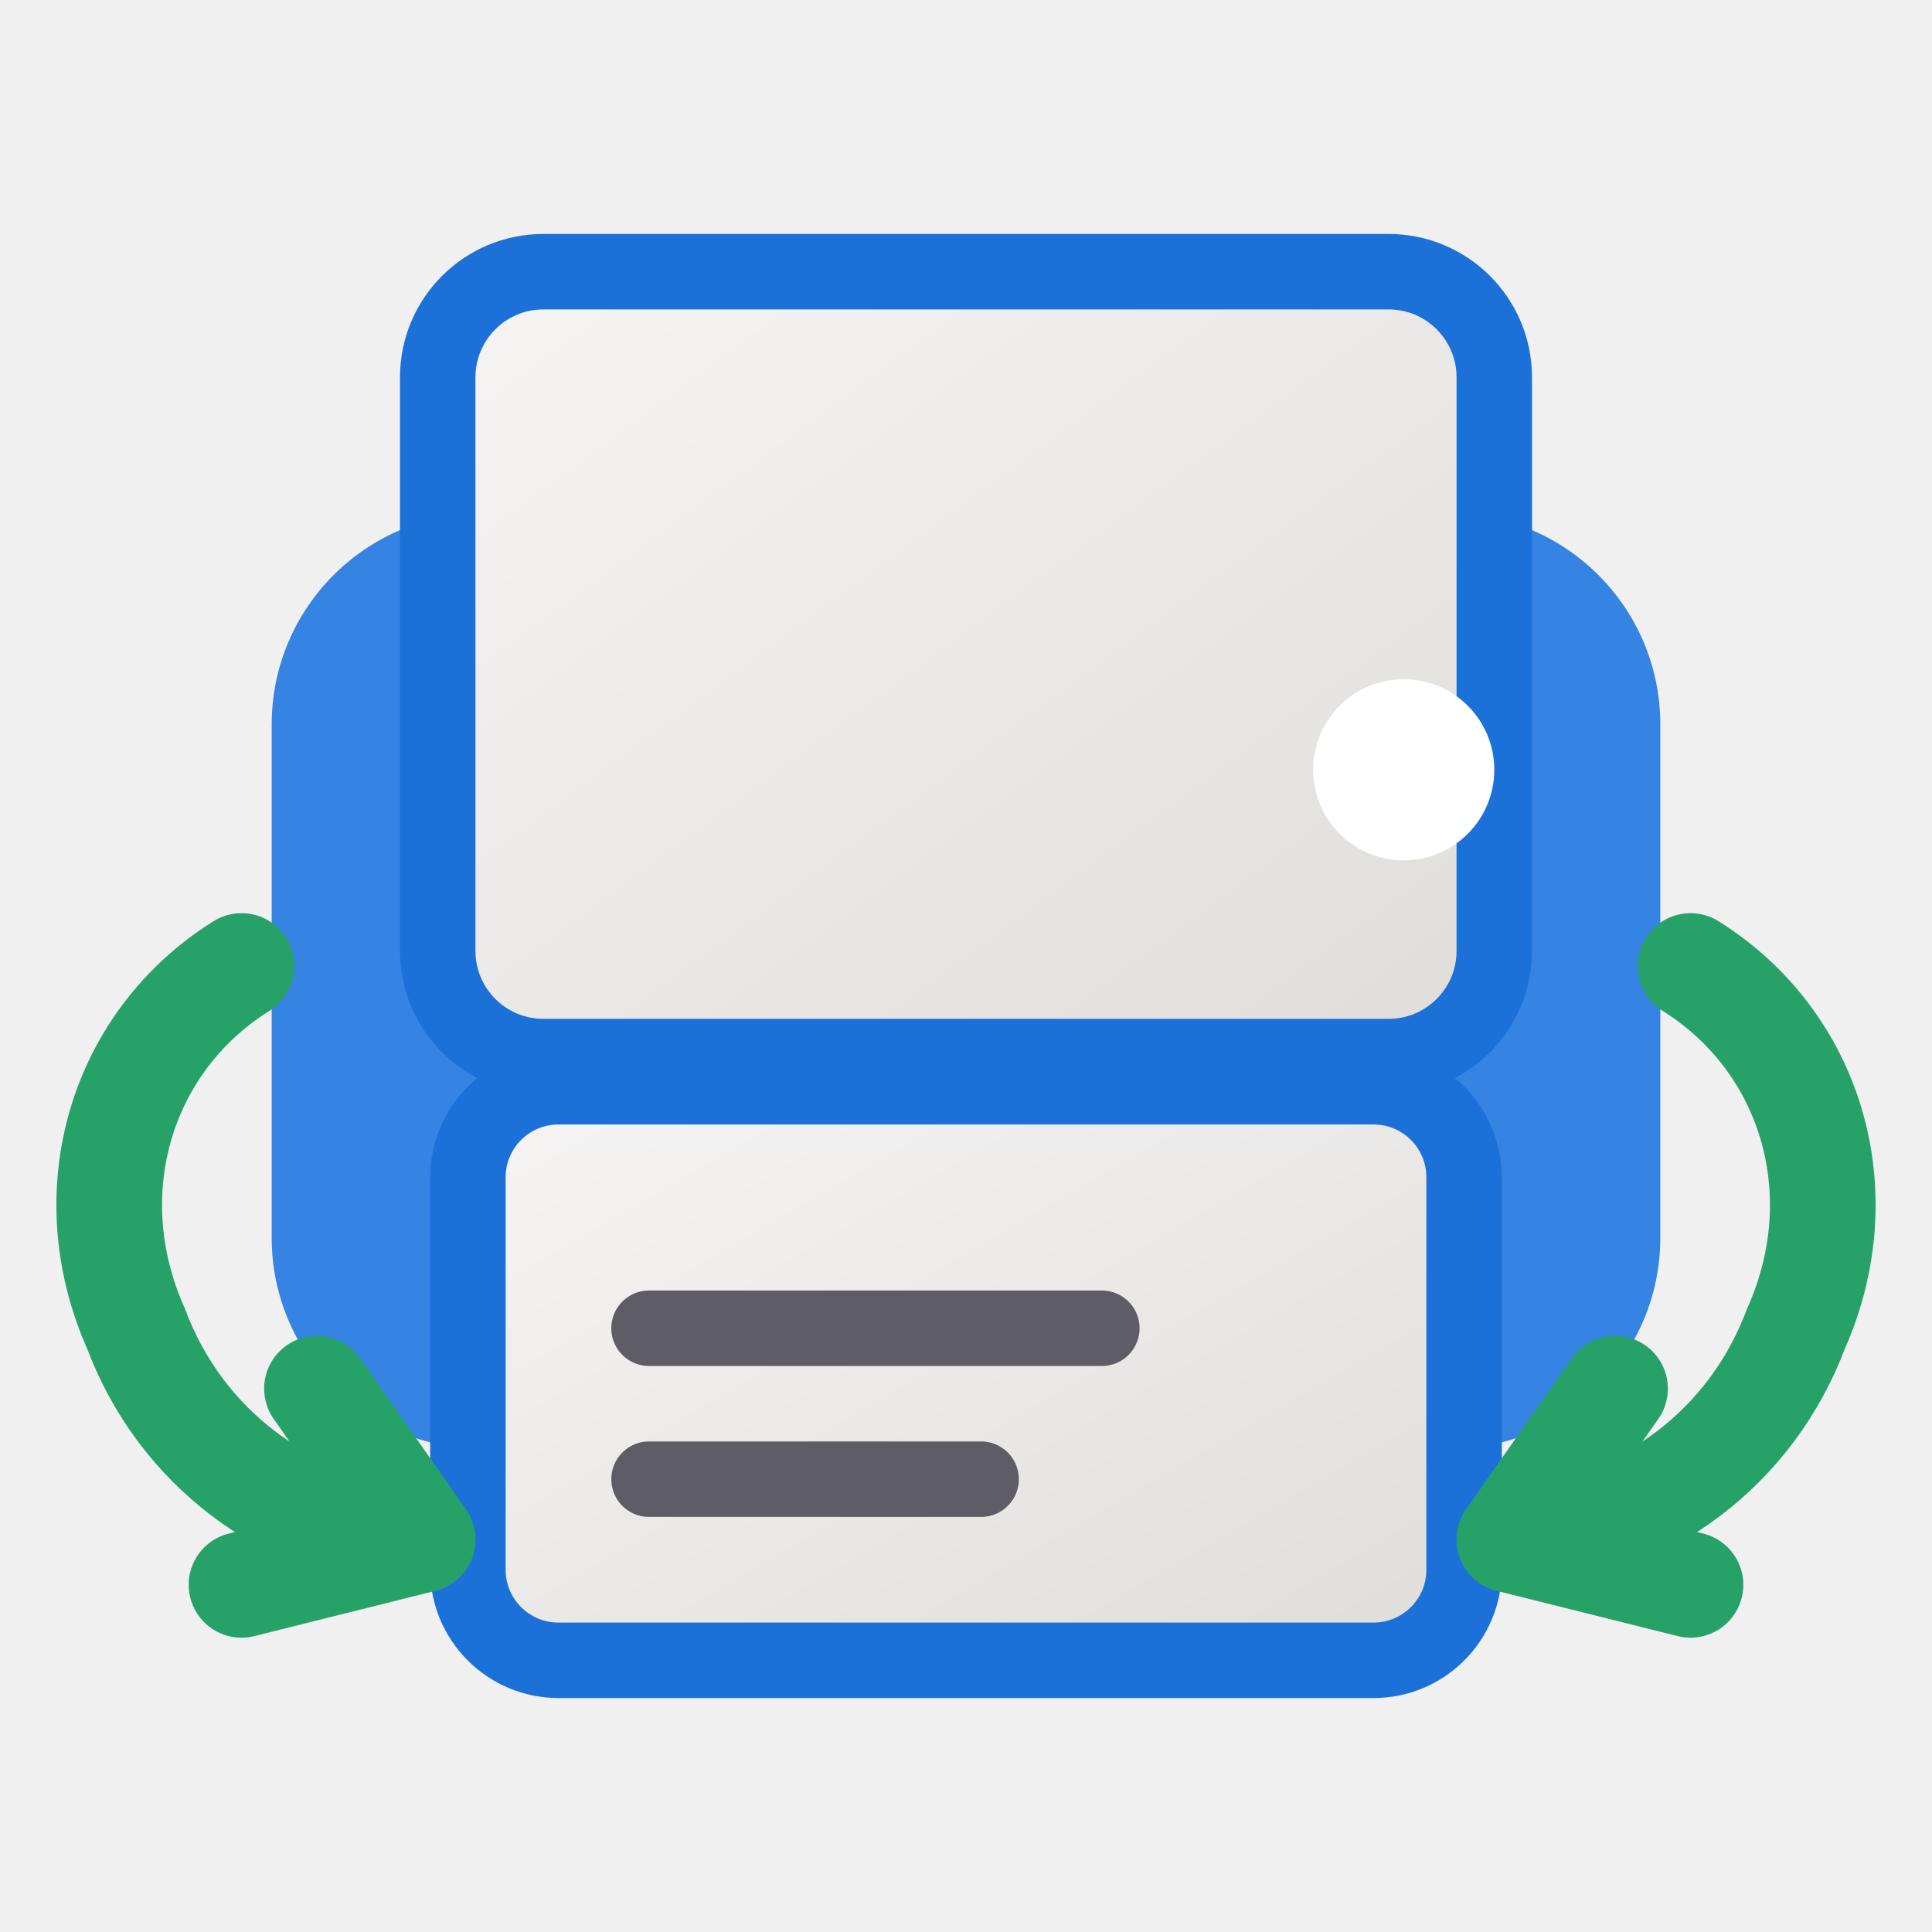
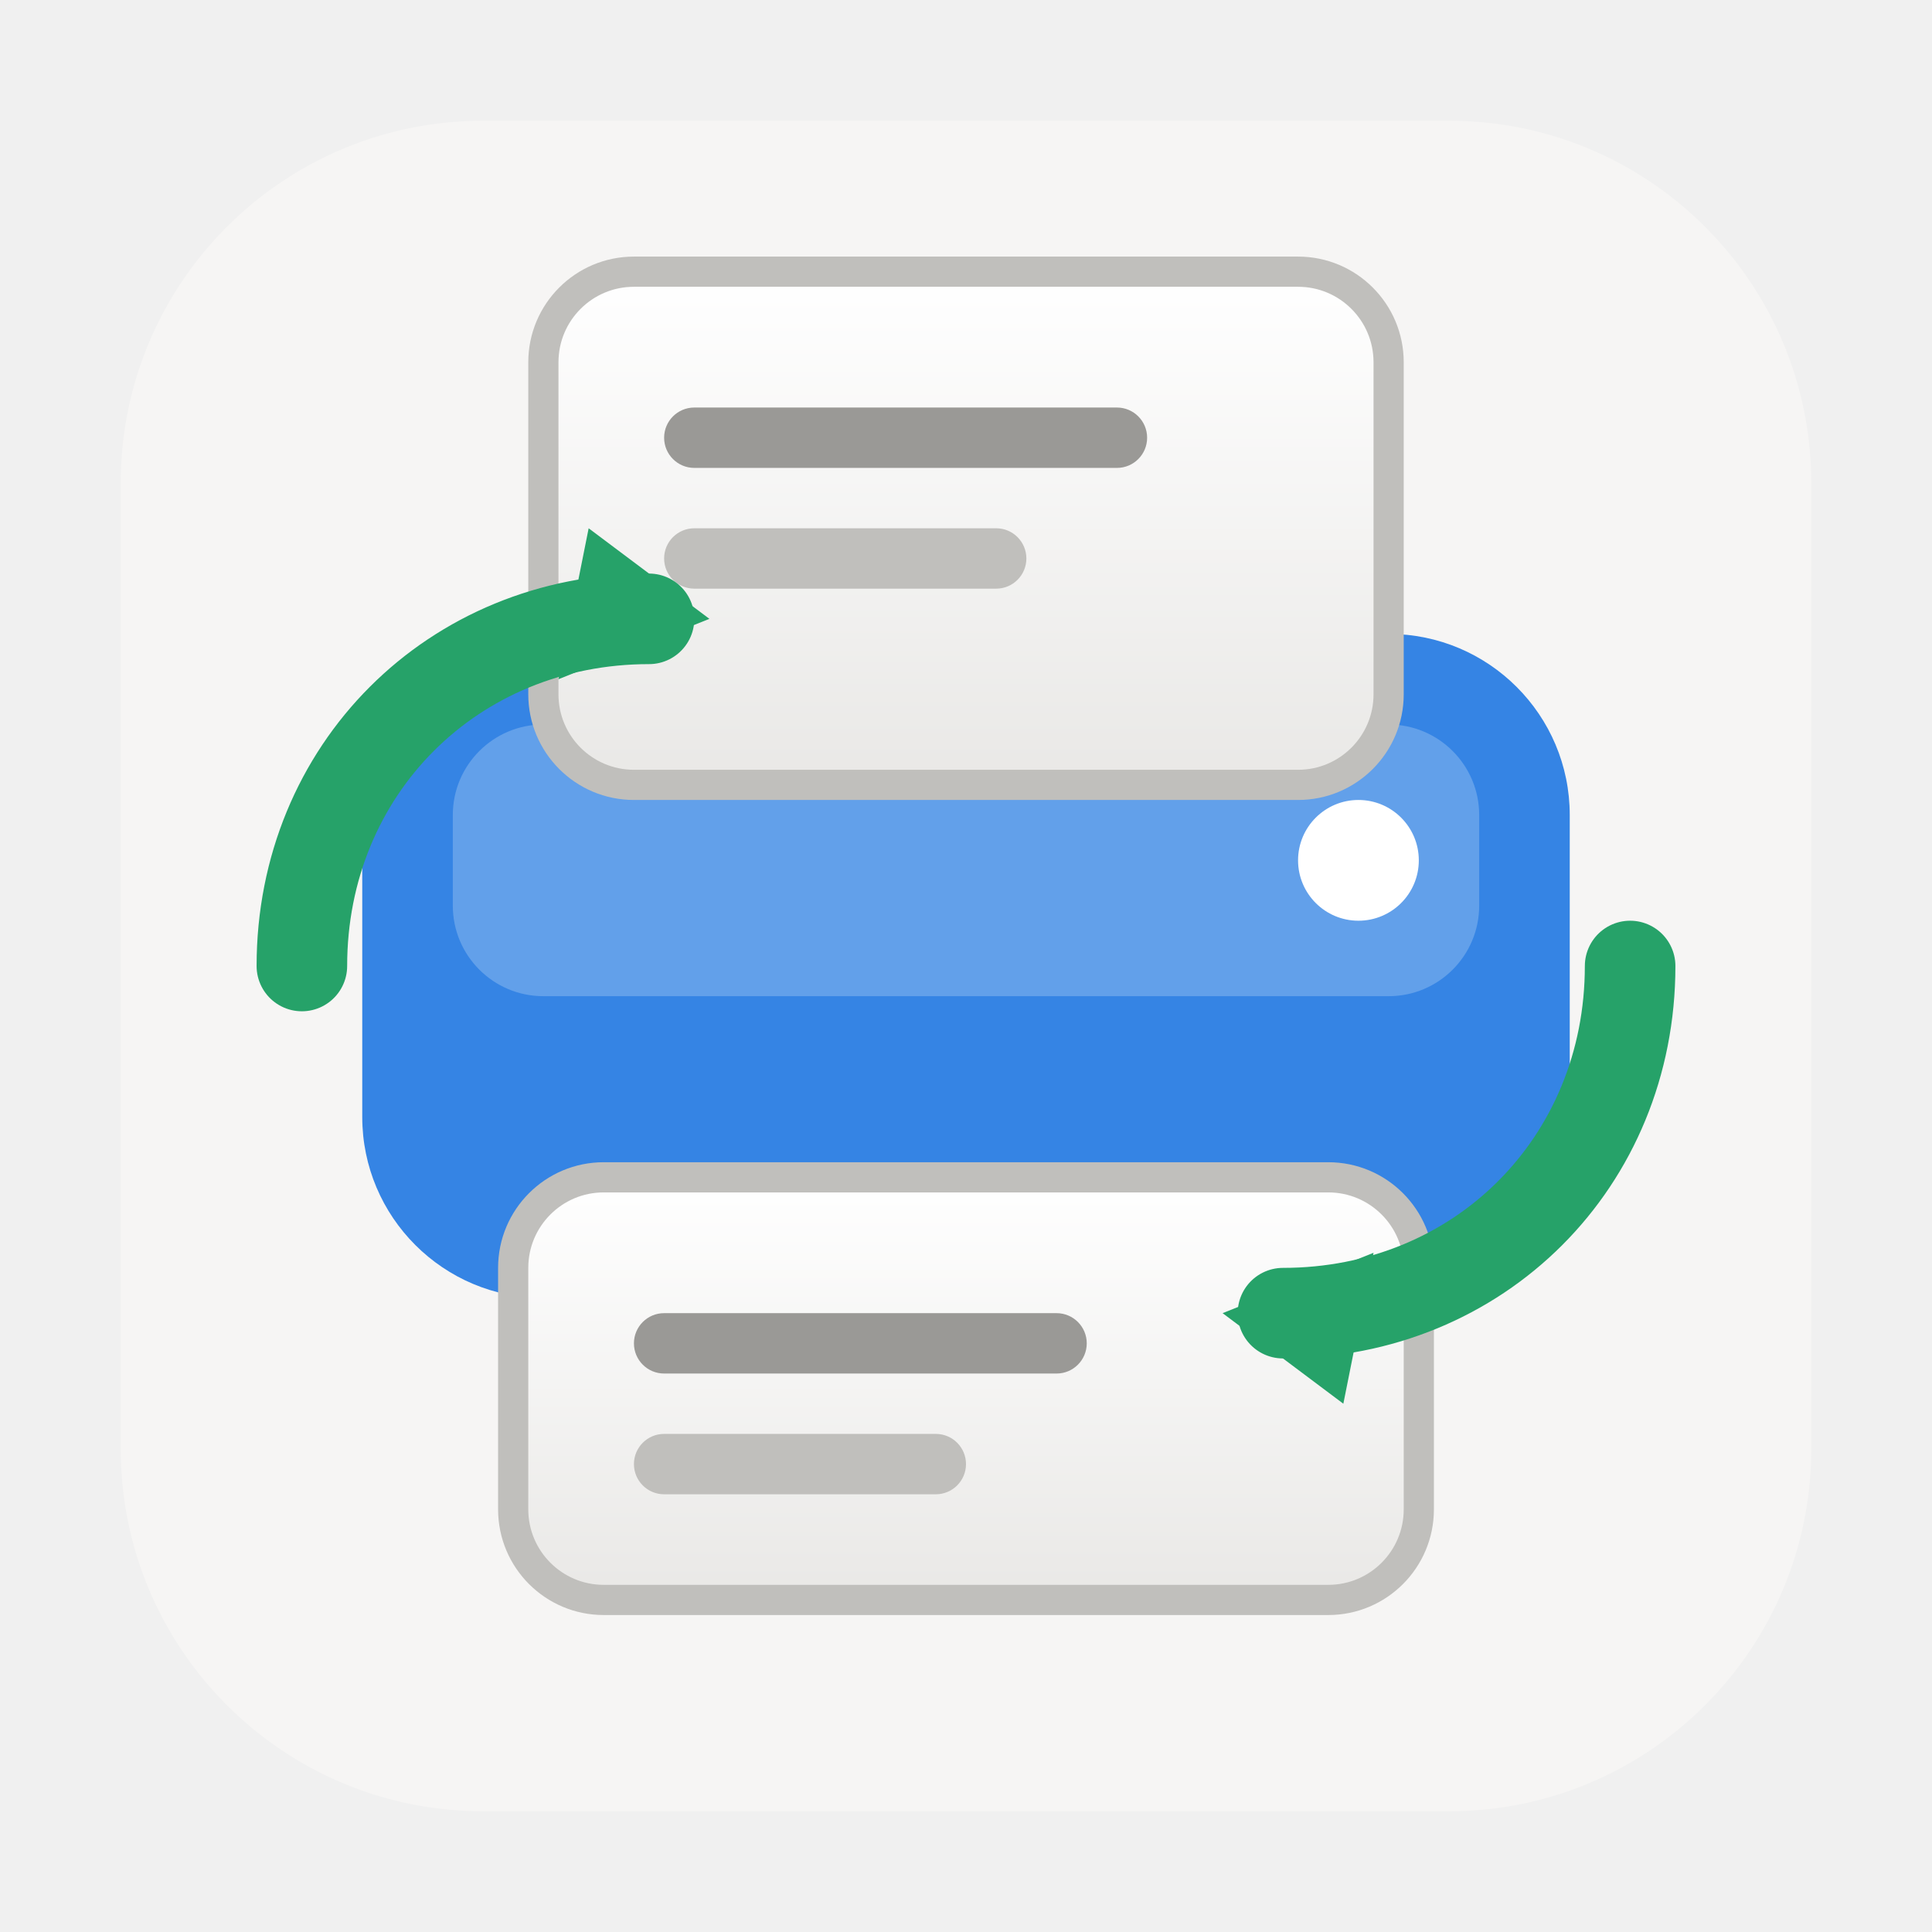
- <svg xmlns="http://www.w3.org/2000/svg" viewBox="0 0 128 128">
+ <svg xmlns="http://www.w3.org/2000/svg" viewBox="0 0 128 128" role="img" aria-label="Dúplex manual">
  <defs>
-     <linearGradient id="page" x1="0" y1="0" x2="1" y2="1">
-       <stop offset="0" stop-color="#f6f5f4" />
-       <stop offset="1" stop-color="#deddda" />
+     <linearGradient id="paper" x1="0" y1="0" x2="0" y2="1">
+       <stop offset="0" stop-color="#ffffff" />
+       <stop offset="1" stop-color="#e9e8e6" />
    </linearGradient>
  </defs>
-   <rect x="18" y="34" width="92" height="62" rx="14" fill="#3584e4" />
-   <rect x="29" y="18" width="70" height="52" rx="7" fill="url(#page)" stroke="#1c71d8" stroke-width="5" />
-   <rect x="31" y="72" width="66" height="38" rx="6" fill="url(#page)" stroke="#1c71d8" stroke-width="5" />
-   <circle cx="93" cy="51" r="6" fill="#ffffff" />
-   <path d="M43 88h30" stroke="#5e5c64" stroke-width="5" stroke-linecap="round" />
-   <path d="M43 98h22" stroke="#5e5c64" stroke-width="5" stroke-linecap="round" />
-   <path d="M16 64c-8 5-11 15-7 24 3 8 10 13 18 14" fill="none" stroke="#26a269" stroke-width="7" stroke-linecap="round" />
-   <path d="M21 92l7 10-12 3" fill="none" stroke="#26a269" stroke-width="7" stroke-linecap="round" stroke-linejoin="round" />
-   <path d="M112 64c8 5 11 15 7 24-3 8-10 13-18 14" fill="none" stroke="#26a269" stroke-width="7" stroke-linecap="round" />
-   <path d="M107 92l-7 10 12 3" fill="none" stroke="#26a269" stroke-width="7" stroke-linecap="round" stroke-linejoin="round" />
+   <rect x="8" y="8" width="112" height="112" rx="24" fill="#f6f5f4" />
+   <rect x="24" y="42" width="80" height="44" rx="12" fill="#3584e4" />
+   <rect x="30" y="48" width="68" height="18" rx="6" fill="#62a0ea" />
+   <rect x="36" y="18" width="56" height="34" rx="6" fill="url(#paper)" stroke="#c0bfbc" stroke-width="2" />
+   <rect x="44" y="27" width="32" height="4" rx="2" fill="#9a9996" />
+   <rect x="44" y="35" width="24" height="4" rx="2" fill="#c0bfbc" />
+   <rect x="34" y="78" width="60" height="28" rx="6" fill="url(#paper)" stroke="#c0bfbc" stroke-width="2" />
+   <rect x="42" y="87" width="30" height="4" rx="2" fill="#9a9996" />
+   <rect x="42" y="95" width="22" height="4" rx="2" fill="#c0bfbc" />
+   <circle cx="90" cy="57" r="4" fill="#ffffff" />
+   <path d="M20 64c0-13 10-23 23-23" fill="none" stroke="#26a269" stroke-width="6" stroke-linecap="round" />
+   <path d="M39 35l8 6-10 4" fill="#26a269" />
+   <path d="M108 64c0 13-10 23-23 23" fill="none" stroke="#26a269" stroke-width="6" stroke-linecap="round" />
+   <path d="M89 93l-8-6 10-4" fill="#26a269" />
</svg>
